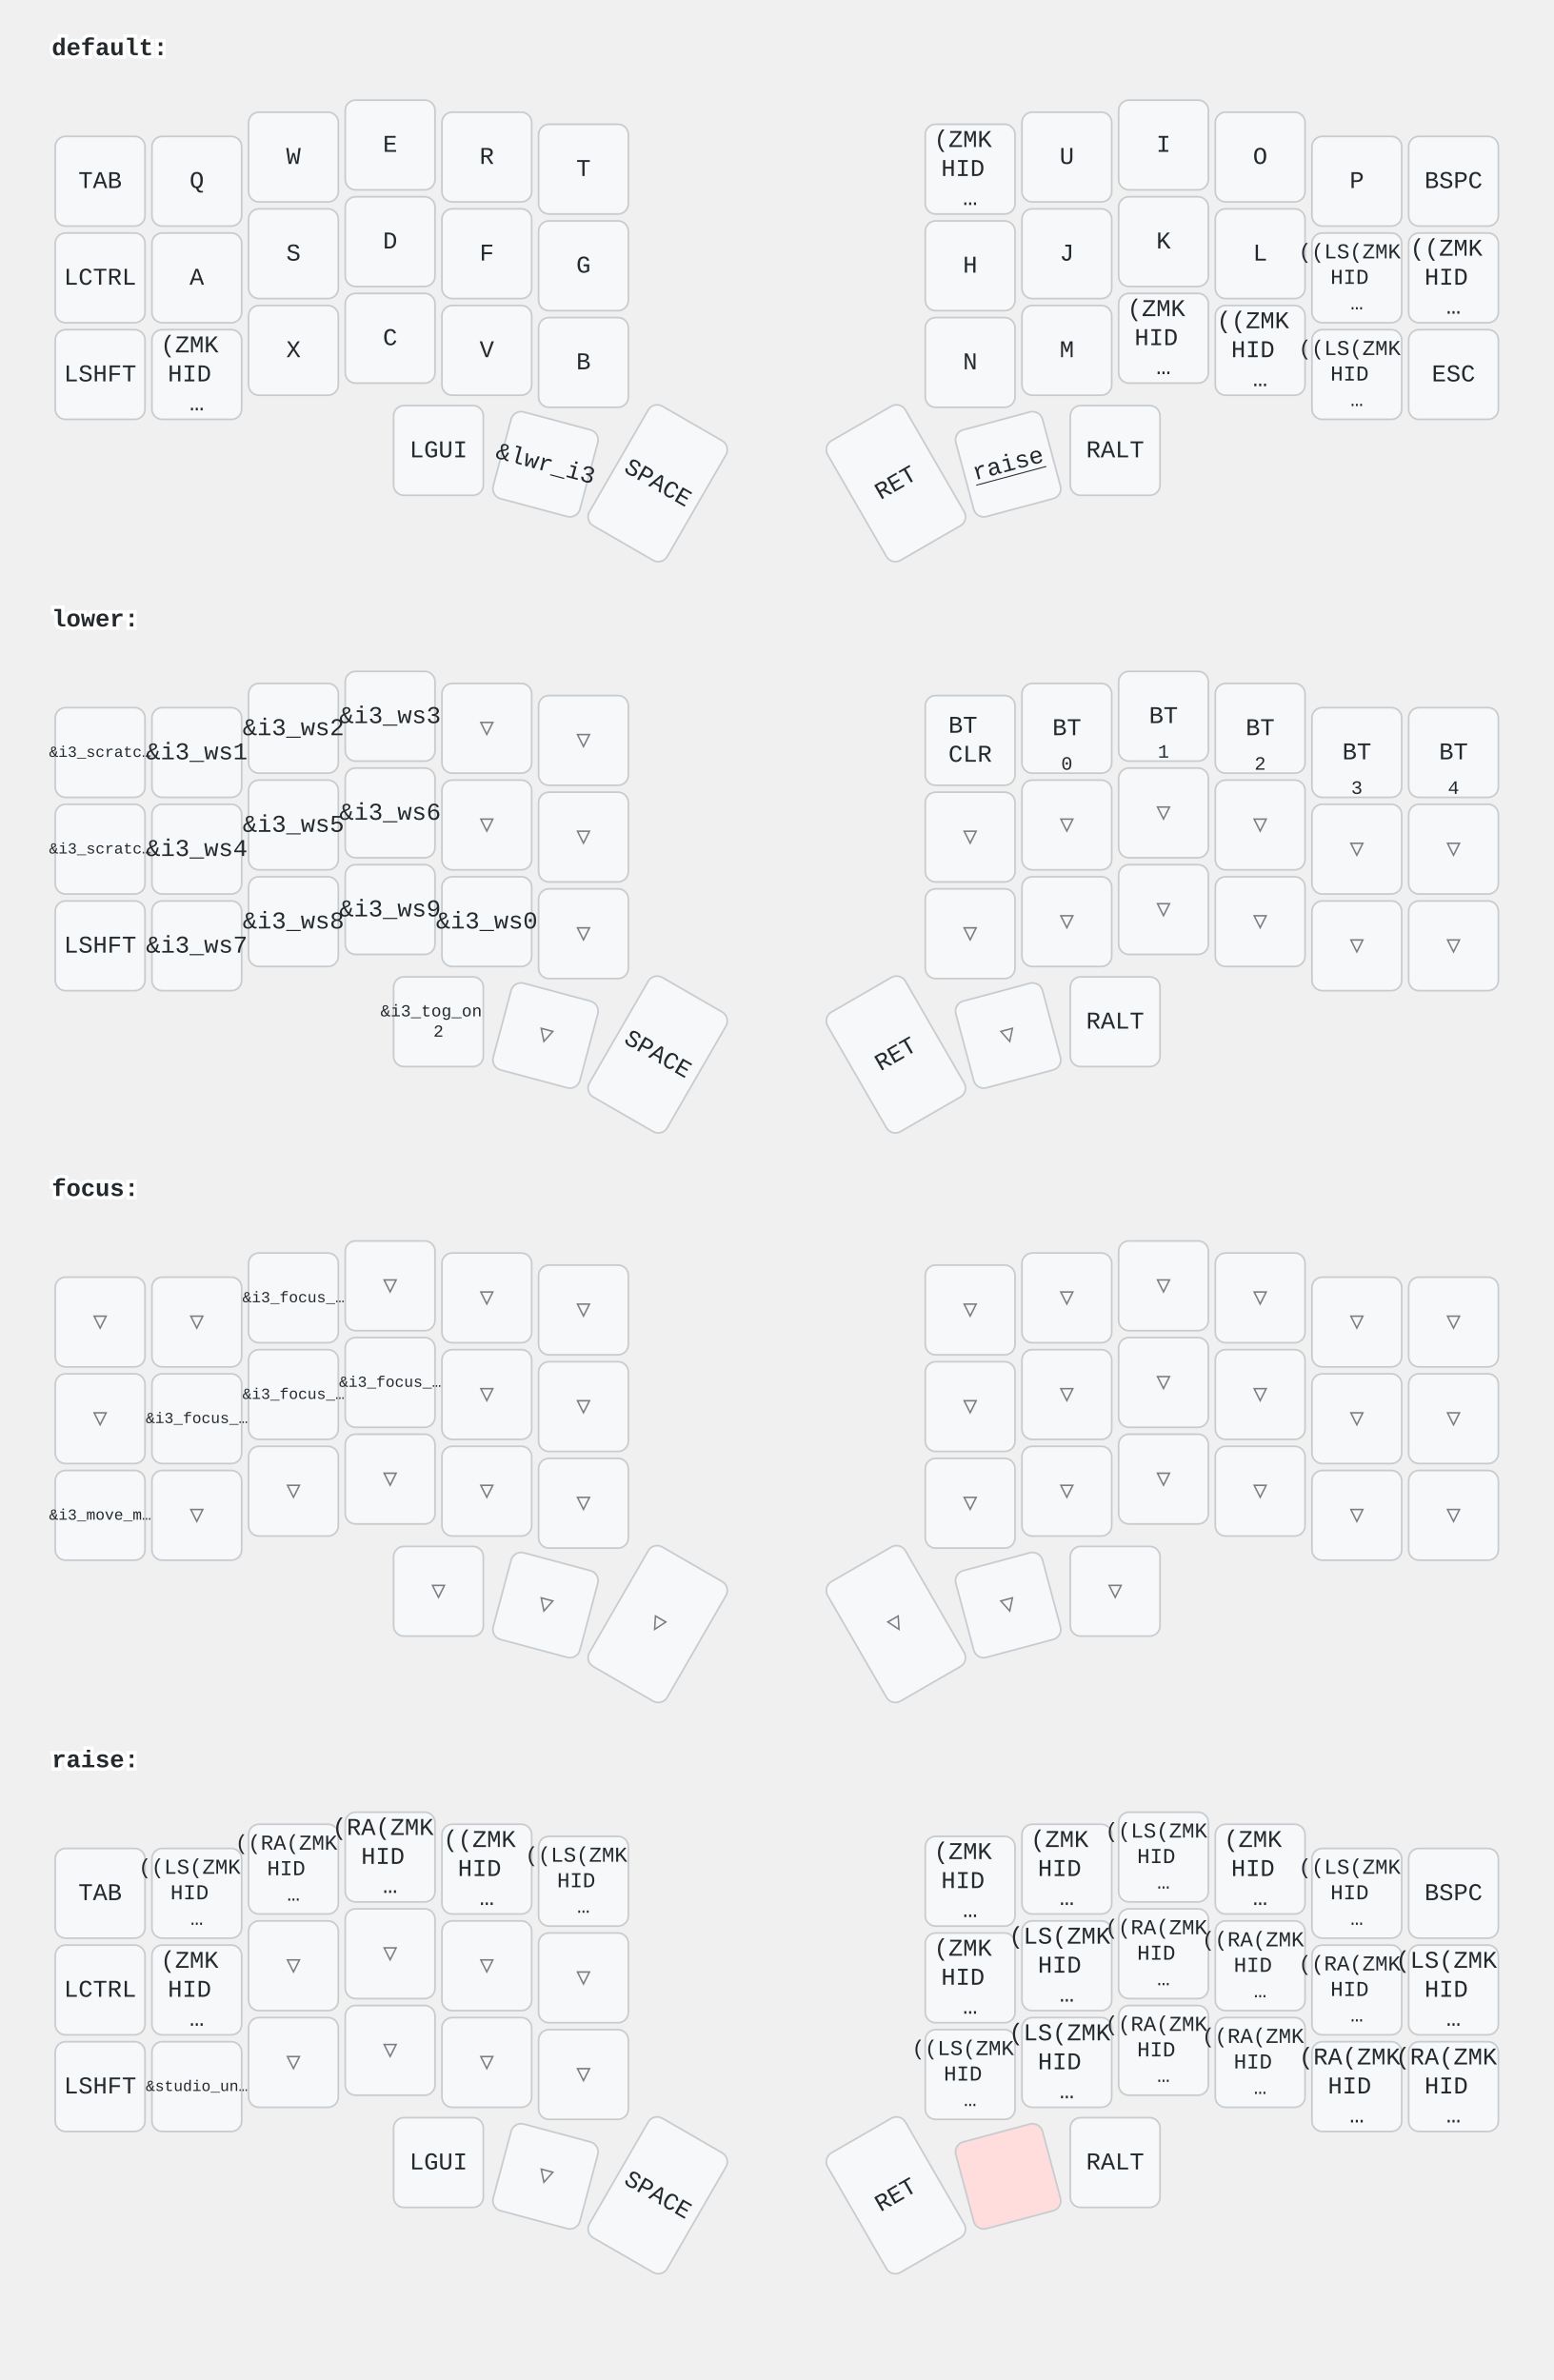
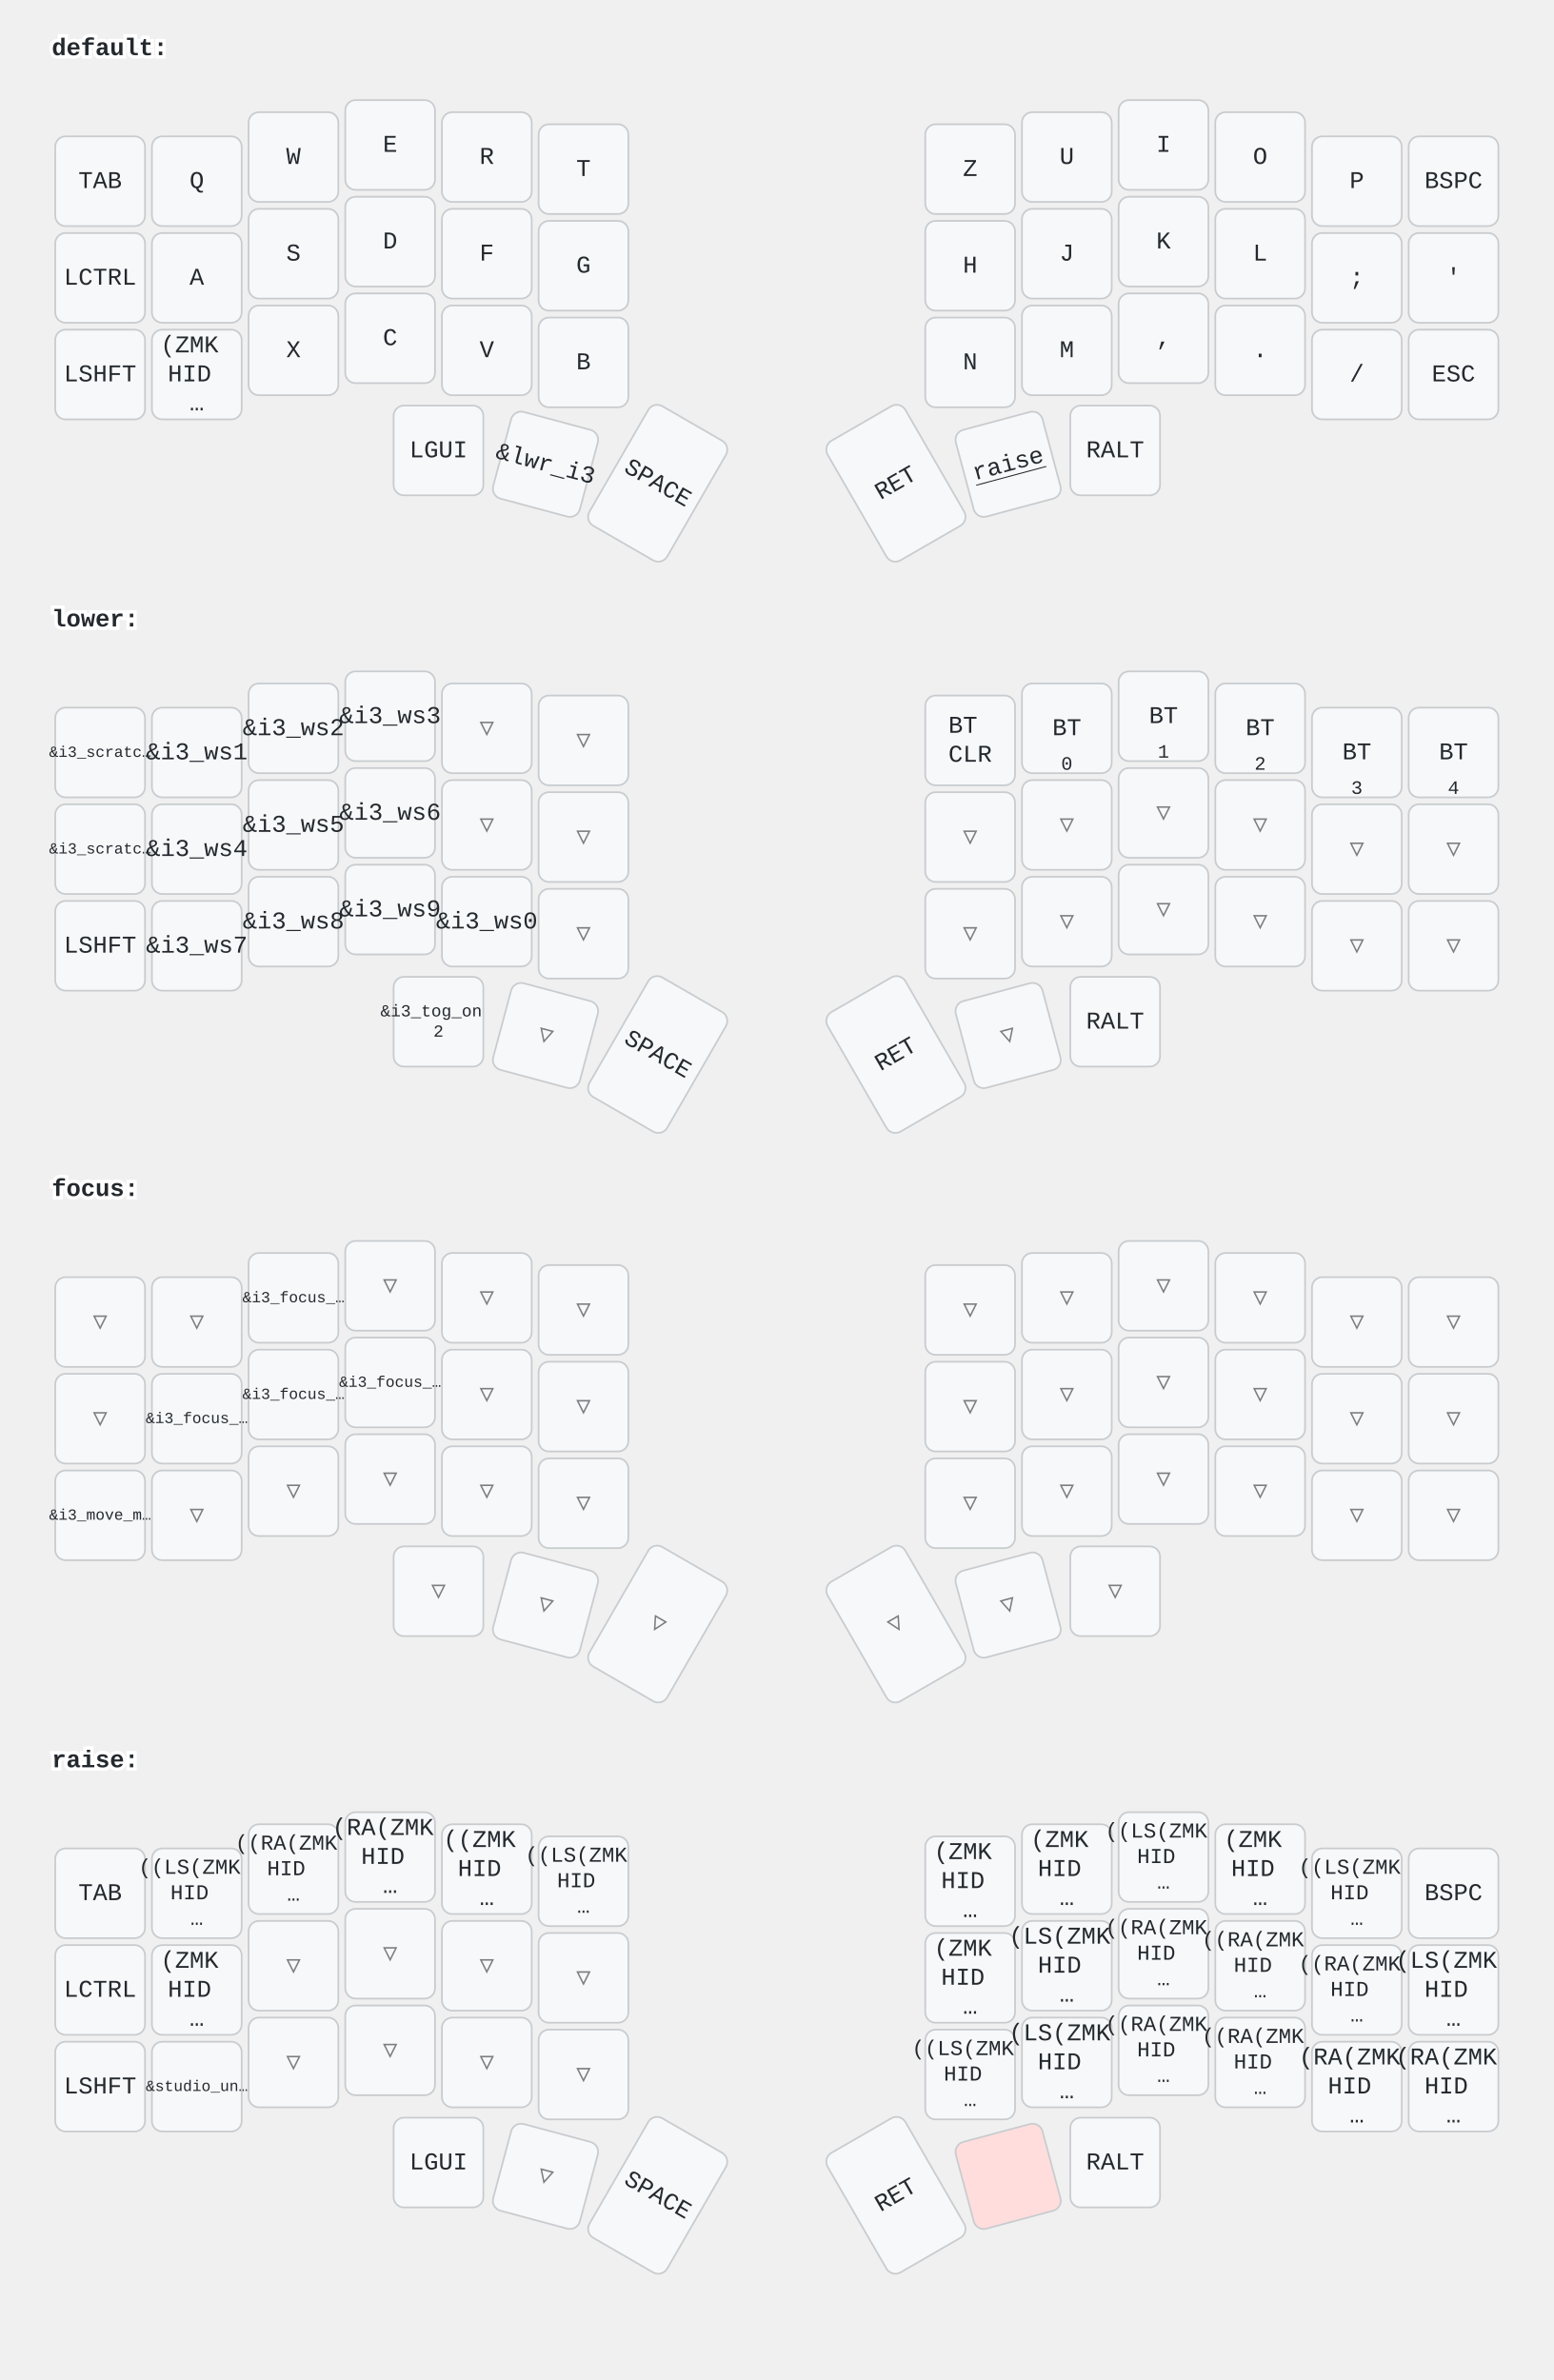
<svg xmlns="http://www.w3.org/2000/svg" width="900" height="1379" viewBox="0 0 900 1379" class="keymap">
  <style>/* inherit to force styles through use tags */
svg path {
    fill: inherit;
}

/* font and background color specifications */
svg.keymap {
    font-family: SFMono-Regular,Consolas,Liberation Mono,Menlo,monospace;
    font-size: 14px;
    font-kerning: normal;
    text-rendering: optimizeLegibility;
    fill: #24292e;
}

/* default key styling */
rect.key {
    fill: #f6f8fa;
}

rect.key, rect.combo {
    stroke: #c9cccf;
    stroke-width: 1;
}

/* default key side styling, only used is draw_key_sides is set */
rect.side {
    filter: brightness(90%);
}

/* color accent for combo boxes */
rect.combo, rect.combo-separate {
    fill: #cdf;
}

/* color accent for held keys */
rect.held, rect.combo.held {
    fill: #fdd;
}

/* color accent for ghost (optional) keys */
rect.ghost, rect.combo.ghost {
    stroke-dasharray: 4, 4;
    stroke-width: 2;
}

text {
    text-anchor: middle;
    dominant-baseline: middle;
}

/* styling for layer labels */
text.label {
    font-weight: bold;
    text-anchor: start;
    stroke: white;
    stroke-width: 4;
    paint-order: stroke;
}

/* styling for optional footer */
text.footer {
    text-anchor: end;
    dominant-baseline: auto;
    stroke: white;
    stroke-width: 4;
    paint-order: stroke;
}

/* styling for combo tap, and key non-tap label text */
text.combo, text.hold, text.shifted, text.left, text.right {
    font-size: 11px;
}

text.hold {
    text-anchor: middle;
    dominant-baseline: auto;
}

text.shifted {
    text-anchor: middle;
    dominant-baseline: hanging;
}

text.left {
    text-anchor: start;
}

text.right {
    text-anchor: end;
}

text.layer-activator {
    text-decoration: underline;
}

/* styling for hold/shifted label text in combo box */
text.combo.hold, text.combo.shifted, text.combo.left, text.combo.right {
    font-size: 8px;
}

/* lighter symbol for transparent keys */
text.trans {
    fill: #7b7e81;
}

/* styling for combo dendrons */
path.combo {
    stroke-width: 1;
    stroke: gray;
    fill: none;
}

/* Start Tabler Icons Cleanup */
/* cannot use height/width with glyphs */
.icon-tabler &gt; path {
    fill: inherit;
    stroke: inherit;
    stroke-width: 2;
}
/* hide tabler's default box */
.icon-tabler &gt; path[stroke="none"][fill="none"] {
    visibility: hidden;
}
/* End Tabler Icons Cleanup */
</style>
  <g transform="translate(30, 0)" class="layer-default">
    <text x="0" y="28" class="label" id="default">default:</text>
    <g transform="translate(0, 56)">
      <g transform="translate(28, 49)" class="key keypos-0">
        <rect rx="6" ry="6" x="-26" y="-26" width="52" height="52" class="key" />
        <text x="0" y="0" class="key tap">TAB</text>
      </g>
      <g transform="translate(84, 49)" class="key keypos-1">
        <rect rx="6" ry="6" x="-26" y="-26" width="52" height="52" class="key" />
        <text x="0" y="0" class="key tap">Q</text>
      </g>
      <g transform="translate(140, 35)" class="key keypos-2">
        <rect rx="6" ry="6" x="-26" y="-26" width="52" height="52" class="key" />
        <text x="0" y="0" class="key tap">W</text>
      </g>
      <g transform="translate(196, 28)" class="key keypos-3">
        <rect rx="6" ry="6" x="-26" y="-26" width="52" height="52" class="key" />
        <text x="0" y="0" class="key tap">E</text>
      </g>
      <g transform="translate(252, 35)" class="key keypos-4">
        <rect rx="6" ry="6" x="-26" y="-26" width="52" height="52" class="key" />
        <text x="0" y="0" class="key tap">R</text>
      </g>
      <g transform="translate(308, 42)" class="key keypos-5">
        <rect rx="6" ry="6" x="-26" y="-26" width="52" height="52" class="key" />
        <text x="0" y="0" class="key tap">T</text>
      </g>
      <g transform="translate(532, 42)" class="key keypos-6">
        <rect rx="6" ry="6" x="-26" y="-26" width="52" height="52" class="key" />
+         <text x="0" y="0" class="key tap">Z</text>
+       </g>
+       <g transform="translate(588, 35)" class="key keypos-7">
+         <rect rx="6" ry="6" x="-26" y="-26" width="52" height="52" class="key" />
+         <text x="0" y="0" class="key tap">U</text>
+       </g>
+       <g transform="translate(644, 28)" class="key keypos-8">
+         <rect rx="6" ry="6" x="-26" y="-26" width="52" height="52" class="key" />
+         <text x="0" y="0" class="key tap">I</text>
+       </g>
+       <g transform="translate(700, 35)" class="key keypos-9">
+         <rect rx="6" ry="6" x="-26" y="-26" width="52" height="52" class="key" />
+         <text x="0" y="0" class="key tap">O</text>
+       </g>
+       <g transform="translate(756, 49)" class="key keypos-10">
+         <rect rx="6" ry="6" x="-26" y="-26" width="52" height="52" class="key" />
+         <text x="0" y="0" class="key tap">P</text>
+       </g>
+       <g transform="translate(812, 49)" class="key keypos-11">
+         <rect rx="6" ry="6" x="-26" y="-26" width="52" height="52" class="key" />
+         <text x="0" y="0" class="key tap">BSPC</text>
+       </g>
+       <g transform="translate(28, 105)" class="key keypos-12">
+         <rect rx="6" ry="6" x="-26" y="-26" width="52" height="52" class="key" />
+         <text x="0" y="0" class="key tap">LCTRL</text>
+       </g>
+       <g transform="translate(84, 105)" class="key keypos-13">
+         <rect rx="6" ry="6" x="-26" y="-26" width="52" height="52" class="key" />
+         <text x="0" y="0" class="key tap">A</text>
+       </g>
+       <g transform="translate(140, 91)" class="key keypos-14">
+         <rect rx="6" ry="6" x="-26" y="-26" width="52" height="52" class="key" />
+         <text x="0" y="0" class="key tap">S</text>
+       </g>
+       <g transform="translate(196, 84)" class="key keypos-15">
+         <rect rx="6" ry="6" x="-26" y="-26" width="52" height="52" class="key" />
+         <text x="0" y="0" class="key tap">D</text>
+       </g>
+       <g transform="translate(252, 91)" class="key keypos-16">
+         <rect rx="6" ry="6" x="-26" y="-26" width="52" height="52" class="key" />
+         <text x="0" y="0" class="key tap">F</text>
+       </g>
+       <g transform="translate(308, 98)" class="key keypos-17">
+         <rect rx="6" ry="6" x="-26" y="-26" width="52" height="52" class="key" />
+         <text x="0" y="0" class="key tap">G</text>
+       </g>
+       <g transform="translate(532, 98)" class="key keypos-18">
+         <rect rx="6" ry="6" x="-26" y="-26" width="52" height="52" class="key" />
+         <text x="0" y="0" class="key tap">H</text>
+       </g>
+       <g transform="translate(588, 91)" class="key keypos-19">
+         <rect rx="6" ry="6" x="-26" y="-26" width="52" height="52" class="key" />
+         <text x="0" y="0" class="key tap">J</text>
+       </g>
+       <g transform="translate(644, 84)" class="key keypos-20">
+         <rect rx="6" ry="6" x="-26" y="-26" width="52" height="52" class="key" />
+         <text x="0" y="0" class="key tap">K</text>
+       </g>
+       <g transform="translate(700, 91)" class="key keypos-21">
+         <rect rx="6" ry="6" x="-26" y="-26" width="52" height="52" class="key" />
+         <text x="0" y="0" class="key tap">L</text>
+       </g>
+       <g transform="translate(756, 105)" class="key keypos-22">
+         <rect rx="6" ry="6" x="-26" y="-26" width="52" height="52" class="key" />
+         <text x="0" y="0" class="key tap">;</text>
+       </g>
+       <g transform="translate(812, 105)" class="key keypos-23">
+         <rect rx="6" ry="6" x="-26" y="-26" width="52" height="52" class="key" />
+         <text x="0" y="0" class="key tap">'</text>
+       </g>
+       <g transform="translate(28, 161)" class="key keypos-24">
+         <rect rx="6" ry="6" x="-26" y="-26" width="52" height="52" class="key" />
+         <text x="0" y="0" class="key tap">LSHFT</text>
+       </g>
+       <g transform="translate(84, 161)" class="key keypos-25">
+         <rect rx="6" ry="6" x="-26" y="-26" width="52" height="52" class="key" />
        <text x="0" y="0" class="key tap">
          <tspan x="0" dy="-1.2em">(ZMK</tspan>
          <tspan x="0" dy="1.2em">HID</tspan>
          <tspan x="0" dy="1.2em">…</tspan>
        </text>
      </g>
-       <g transform="translate(588, 35)" class="key keypos-7">
-         <rect rx="6" ry="6" x="-26" y="-26" width="52" height="52" class="key" />
-         <text x="0" y="0" class="key tap">U</text>
-       </g>
-       <g transform="translate(644, 28)" class="key keypos-8">
-         <rect rx="6" ry="6" x="-26" y="-26" width="52" height="52" class="key" />
-         <text x="0" y="0" class="key tap">I</text>
-       </g>
-       <g transform="translate(700, 35)" class="key keypos-9">
-         <rect rx="6" ry="6" x="-26" y="-26" width="52" height="52" class="key" />
-         <text x="0" y="0" class="key tap">O</text>
-       </g>
-       <g transform="translate(756, 49)" class="key keypos-10">
-         <rect rx="6" ry="6" x="-26" y="-26" width="52" height="52" class="key" />
-         <text x="0" y="0" class="key tap">P</text>
-       </g>
-       <g transform="translate(812, 49)" class="key keypos-11">
-         <rect rx="6" ry="6" x="-26" y="-26" width="52" height="52" class="key" />
-         <text x="0" y="0" class="key tap">BSPC</text>
-       </g>
-       <g transform="translate(28, 105)" class="key keypos-12">
-         <rect rx="6" ry="6" x="-26" y="-26" width="52" height="52" class="key" />
-         <text x="0" y="0" class="key tap">LCTRL</text>
-       </g>
-       <g transform="translate(84, 105)" class="key keypos-13">
-         <rect rx="6" ry="6" x="-26" y="-26" width="52" height="52" class="key" />
-         <text x="0" y="0" class="key tap">A</text>
-       </g>
-       <g transform="translate(140, 91)" class="key keypos-14">
-         <rect rx="6" ry="6" x="-26" y="-26" width="52" height="52" class="key" />
-         <text x="0" y="0" class="key tap">S</text>
-       </g>
-       <g transform="translate(196, 84)" class="key keypos-15">
-         <rect rx="6" ry="6" x="-26" y="-26" width="52" height="52" class="key" />
-         <text x="0" y="0" class="key tap">D</text>
-       </g>
-       <g transform="translate(252, 91)" class="key keypos-16">
-         <rect rx="6" ry="6" x="-26" y="-26" width="52" height="52" class="key" />
-         <text x="0" y="0" class="key tap">F</text>
-       </g>
-       <g transform="translate(308, 98)" class="key keypos-17">
-         <rect rx="6" ry="6" x="-26" y="-26" width="52" height="52" class="key" />
-         <text x="0" y="0" class="key tap">G</text>
-       </g>
-       <g transform="translate(532, 98)" class="key keypos-18">
-         <rect rx="6" ry="6" x="-26" y="-26" width="52" height="52" class="key" />
-         <text x="0" y="0" class="key tap">H</text>
-       </g>
-       <g transform="translate(588, 91)" class="key keypos-19">
-         <rect rx="6" ry="6" x="-26" y="-26" width="52" height="52" class="key" />
-         <text x="0" y="0" class="key tap">J</text>
-       </g>
-       <g transform="translate(644, 84)" class="key keypos-20">
-         <rect rx="6" ry="6" x="-26" y="-26" width="52" height="52" class="key" />
-         <text x="0" y="0" class="key tap">K</text>
-       </g>
-       <g transform="translate(700, 91)" class="key keypos-21">
-         <rect rx="6" ry="6" x="-26" y="-26" width="52" height="52" class="key" />
-         <text x="0" y="0" class="key tap">L</text>
-       </g>
-       <g transform="translate(756, 105)" class="key keypos-22">
-         <rect rx="6" ry="6" x="-26" y="-26" width="52" height="52" class="key" />
-         <text x="0" y="0" class="key tap">
-           <tspan x="0" dy="-1.2em" style="font-size: 88%">((LS(ZMK</tspan>
-           <tspan x="0" dy="1.2em" style="font-size: 88%">HID</tspan>
-           <tspan x="0" dy="1.2em" style="font-size: 88%">…</tspan>
-         </text>
-       </g>
-       <g transform="translate(812, 105)" class="key keypos-23">
-         <rect rx="6" ry="6" x="-26" y="-26" width="52" height="52" class="key" />
-         <text x="0" y="0" class="key tap">
-           <tspan x="0" dy="-1.2em">((ZMK</tspan>
-           <tspan x="0" dy="1.2em">HID</tspan>
-           <tspan x="0" dy="1.2em">…</tspan>
-         </text>
-       </g>
-       <g transform="translate(28, 161)" class="key keypos-24">
-         <rect rx="6" ry="6" x="-26" y="-26" width="52" height="52" class="key" />
-         <text x="0" y="0" class="key tap">LSHFT</text>
-       </g>
-       <g transform="translate(84, 161)" class="key keypos-25">
-         <rect rx="6" ry="6" x="-26" y="-26" width="52" height="52" class="key" />
-         <text x="0" y="0" class="key tap">
-           <tspan x="0" dy="-1.2em">(ZMK</tspan>
-           <tspan x="0" dy="1.2em">HID</tspan>
-           <tspan x="0" dy="1.2em">…</tspan>
-         </text>
-       </g>
      <g transform="translate(140, 147)" class="key keypos-26">
        <rect rx="6" ry="6" x="-26" y="-26" width="52" height="52" class="key" />
        <text x="0" y="0" class="key tap">X</text>
      </g>
      <g transform="translate(196, 140)" class="key keypos-27">
        <rect rx="6" ry="6" x="-26" y="-26" width="52" height="52" class="key" />
        <text x="0" y="0" class="key tap">C</text>
      </g>
      <g transform="translate(252, 147)" class="key keypos-28">
        <rect rx="6" ry="6" x="-26" y="-26" width="52" height="52" class="key" />
        <text x="0" y="0" class="key tap">V</text>
      </g>
      <g transform="translate(308, 154)" class="key keypos-29">
        <rect rx="6" ry="6" x="-26" y="-26" width="52" height="52" class="key" />
        <text x="0" y="0" class="key tap">B</text>
      </g>
      <g transform="translate(532, 154)" class="key keypos-30">
        <rect rx="6" ry="6" x="-26" y="-26" width="52" height="52" class="key" />
        <text x="0" y="0" class="key tap">N</text>
      </g>
      <g transform="translate(588, 147)" class="key keypos-31">
        <rect rx="6" ry="6" x="-26" y="-26" width="52" height="52" class="key" />
        <text x="0" y="0" class="key tap">M</text>
      </g>
      <g transform="translate(644, 140)" class="key keypos-32">
        <rect rx="6" ry="6" x="-26" y="-26" width="52" height="52" class="key" />
-         <text x="0" y="0" class="key tap">
-           <tspan x="0" dy="-1.2em">(ZMK</tspan>
-           <tspan x="0" dy="1.2em">HID</tspan>
-           <tspan x="0" dy="1.2em">…</tspan>
-         </text>
+         <text x="0" y="0" class="key tap">,</text>
      </g>
      <g transform="translate(700, 147)" class="key keypos-33">
        <rect rx="6" ry="6" x="-26" y="-26" width="52" height="52" class="key" />
-         <text x="0" y="0" class="key tap">
-           <tspan x="0" dy="-1.2em">((ZMK</tspan>
-           <tspan x="0" dy="1.2em">HID</tspan>
-           <tspan x="0" dy="1.2em">…</tspan>
-         </text>
+         <text x="0" y="0" class="key tap">.</text>
      </g>
      <g transform="translate(756, 161)" class="key keypos-34">
        <rect rx="6" ry="6" x="-26" y="-26" width="52" height="52" class="key" />
-         <text x="0" y="0" class="key tap">
-           <tspan x="0" dy="-1.2em" style="font-size: 88%">((LS(ZMK</tspan>
-           <tspan x="0" dy="1.2em" style="font-size: 88%">HID</tspan>
-           <tspan x="0" dy="1.2em" style="font-size: 88%">…</tspan>
-         </text>
+         <text x="0" y="0" class="key tap">/</text>
      </g>
      <g transform="translate(812, 161)" class="key keypos-35">
        <rect rx="6" ry="6" x="-26" y="-26" width="52" height="52" class="key" />
        <text x="0" y="0" class="key tap">ESC</text>
      </g>
      <g transform="translate(224, 205)" class="key keypos-36">
        <rect rx="6" ry="6" x="-26" y="-26" width="52" height="52" class="key" />
        <text x="0" y="0" class="key tap">LGUI</text>
      </g>
      <g transform="translate(286, 213) rotate(15.0)" class="key keypos-37">
        <rect rx="6" ry="6" x="-26" y="-26" width="52" height="52" class="key" />
        <text x="0" y="0" class="key tap">&amp;lwr_i3</text>
      </g>
      <g transform="translate(351, 224) rotate(30.0)" class="key keypos-38">
        <rect rx="6" ry="6" x="-26" y="-40" width="52" height="80" class="key" />
        <text x="0" y="0" class="key tap">SPACE</text>
      </g>
      <g transform="translate(489, 224) rotate(-30.0)" class="key keypos-39">
        <rect rx="6" ry="6" x="-26" y="-40" width="52" height="80" class="key" />
        <text x="0" y="0" class="key tap">RET</text>
      </g>
      <g transform="translate(554, 213) rotate(-15.0)" class="key keypos-40">
        <rect rx="6" ry="6" x="-26" y="-26" width="52" height="52" class="key" />
        <a href="#raise">
          <text x="0" y="0" class="key tap layer-activator">raise</text>
        </a>
      </g>
      <g transform="translate(616, 205)" class="key keypos-41">
        <rect rx="6" ry="6" x="-26" y="-26" width="52" height="52" class="key" />
        <text x="0" y="0" class="key tap">RALT</text>
      </g>
    </g>
  </g>
  <g transform="translate(30, 331)" class="layer-lower">
    <text x="0" y="28" class="label" id="lower">lower:</text>
    <g transform="translate(0, 56)">
      <g transform="translate(28, 49)" class="key keypos-0">
        <rect rx="6" ry="6" x="-26" y="-26" width="52" height="52" class="key" />
        <text x="0" y="0" class="key tap">
          <tspan style="font-size: 64%">&amp;i3_scratc…</tspan>
        </text>
      </g>
      <g transform="translate(84, 49)" class="key keypos-1">
        <rect rx="6" ry="6" x="-26" y="-26" width="52" height="52" class="key" />
        <text x="0" y="0" class="key tap">&amp;i3_ws1</text>
      </g>
      <g transform="translate(140, 35)" class="key keypos-2">
        <rect rx="6" ry="6" x="-26" y="-26" width="52" height="52" class="key" />
        <text x="0" y="0" class="key tap">&amp;i3_ws2</text>
      </g>
      <g transform="translate(196, 28)" class="key keypos-3">
        <rect rx="6" ry="6" x="-26" y="-26" width="52" height="52" class="key" />
        <text x="0" y="0" class="key tap">&amp;i3_ws3</text>
      </g>
      <g transform="translate(252, 35)" class="key trans keypos-4">
        <rect rx="6" ry="6" x="-26" y="-26" width="52" height="52" class="key trans" />
        <text x="0" y="0" class="key trans tap">▽</text>
      </g>
      <g transform="translate(308, 42)" class="key trans keypos-5">
        <rect rx="6" ry="6" x="-26" y="-26" width="52" height="52" class="key trans" />
        <text x="0" y="0" class="key trans tap">▽</text>
      </g>
      <g transform="translate(532, 42)" class="key keypos-6">
        <rect rx="6" ry="6" x="-26" y="-26" width="52" height="52" class="key" />
        <text x="0" y="0" class="key tap">
          <tspan x="0" dy="-0.6em">BT</tspan>
          <tspan x="0" dy="1.2em">CLR</tspan>
        </text>
      </g>
      <g transform="translate(588, 35)" class="key keypos-7">
        <rect rx="6" ry="6" x="-26" y="-26" width="52" height="52" class="key" />
        <text x="0" y="0" class="key tap">BT</text>
        <text x="0" y="24" class="key hold">0</text>
      </g>
      <g transform="translate(644, 28)" class="key keypos-8">
        <rect rx="6" ry="6" x="-26" y="-26" width="52" height="52" class="key" />
        <text x="0" y="0" class="key tap">BT</text>
        <text x="0" y="24" class="key hold">1</text>
      </g>
      <g transform="translate(700, 35)" class="key keypos-9">
        <rect rx="6" ry="6" x="-26" y="-26" width="52" height="52" class="key" />
        <text x="0" y="0" class="key tap">BT</text>
        <text x="0" y="24" class="key hold">2</text>
      </g>
      <g transform="translate(756, 49)" class="key keypos-10">
        <rect rx="6" ry="6" x="-26" y="-26" width="52" height="52" class="key" />
        <text x="0" y="0" class="key tap">BT</text>
        <text x="0" y="24" class="key hold">3</text>
      </g>
      <g transform="translate(812, 49)" class="key keypos-11">
        <rect rx="6" ry="6" x="-26" y="-26" width="52" height="52" class="key" />
        <text x="0" y="0" class="key tap">BT</text>
        <text x="0" y="24" class="key hold">4</text>
      </g>
      <g transform="translate(28, 105)" class="key keypos-12">
        <rect rx="6" ry="6" x="-26" y="-26" width="52" height="52" class="key" />
        <text x="0" y="0" class="key tap">
          <tspan style="font-size: 64%">&amp;i3_scratc…</tspan>
        </text>
      </g>
      <g transform="translate(84, 105)" class="key keypos-13">
        <rect rx="6" ry="6" x="-26" y="-26" width="52" height="52" class="key" />
        <text x="0" y="0" class="key tap">&amp;i3_ws4</text>
      </g>
      <g transform="translate(140, 91)" class="key keypos-14">
        <rect rx="6" ry="6" x="-26" y="-26" width="52" height="52" class="key" />
        <text x="0" y="0" class="key tap">&amp;i3_ws5</text>
      </g>
      <g transform="translate(196, 84)" class="key keypos-15">
        <rect rx="6" ry="6" x="-26" y="-26" width="52" height="52" class="key" />
        <text x="0" y="0" class="key tap">&amp;i3_ws6</text>
      </g>
      <g transform="translate(252, 91)" class="key trans keypos-16">
        <rect rx="6" ry="6" x="-26" y="-26" width="52" height="52" class="key trans" />
        <text x="0" y="0" class="key trans tap">▽</text>
      </g>
      <g transform="translate(308, 98)" class="key trans keypos-17">
        <rect rx="6" ry="6" x="-26" y="-26" width="52" height="52" class="key trans" />
        <text x="0" y="0" class="key trans tap">▽</text>
      </g>
      <g transform="translate(532, 98)" class="key trans keypos-18">
        <rect rx="6" ry="6" x="-26" y="-26" width="52" height="52" class="key trans" />
        <text x="0" y="0" class="key trans tap">▽</text>
      </g>
      <g transform="translate(588, 91)" class="key trans keypos-19">
        <rect rx="6" ry="6" x="-26" y="-26" width="52" height="52" class="key trans" />
        <text x="0" y="0" class="key trans tap">▽</text>
      </g>
      <g transform="translate(644, 84)" class="key trans keypos-20">
        <rect rx="6" ry="6" x="-26" y="-26" width="52" height="52" class="key trans" />
        <text x="0" y="0" class="key trans tap">▽</text>
      </g>
      <g transform="translate(700, 91)" class="key trans keypos-21">
        <rect rx="6" ry="6" x="-26" y="-26" width="52" height="52" class="key trans" />
        <text x="0" y="0" class="key trans tap">▽</text>
      </g>
      <g transform="translate(756, 105)" class="key trans keypos-22">
        <rect rx="6" ry="6" x="-26" y="-26" width="52" height="52" class="key trans" />
        <text x="0" y="0" class="key trans tap">▽</text>
      </g>
      <g transform="translate(812, 105)" class="key trans keypos-23">
        <rect rx="6" ry="6" x="-26" y="-26" width="52" height="52" class="key trans" />
        <text x="0" y="0" class="key trans tap">▽</text>
      </g>
      <g transform="translate(28, 161)" class="key keypos-24">
        <rect rx="6" ry="6" x="-26" y="-26" width="52" height="52" class="key" />
        <text x="0" y="0" class="key tap">LSHFT</text>
      </g>
      <g transform="translate(84, 161)" class="key keypos-25">
        <rect rx="6" ry="6" x="-26" y="-26" width="52" height="52" class="key" />
        <text x="0" y="0" class="key tap">&amp;i3_ws7</text>
      </g>
      <g transform="translate(140, 147)" class="key keypos-26">
        <rect rx="6" ry="6" x="-26" y="-26" width="52" height="52" class="key" />
        <text x="0" y="0" class="key tap">&amp;i3_ws8</text>
      </g>
      <g transform="translate(196, 140)" class="key keypos-27">
        <rect rx="6" ry="6" x="-26" y="-26" width="52" height="52" class="key" />
        <text x="0" y="0" class="key tap">&amp;i3_ws9</text>
      </g>
      <g transform="translate(252, 147)" class="key keypos-28">
        <rect rx="6" ry="6" x="-26" y="-26" width="52" height="52" class="key" />
        <text x="0" y="0" class="key tap">&amp;i3_ws0</text>
      </g>
      <g transform="translate(308, 154)" class="key trans keypos-29">
        <rect rx="6" ry="6" x="-26" y="-26" width="52" height="52" class="key trans" />
        <text x="0" y="0" class="key trans tap">▽</text>
      </g>
      <g transform="translate(532, 154)" class="key trans keypos-30">
        <rect rx="6" ry="6" x="-26" y="-26" width="52" height="52" class="key trans" />
        <text x="0" y="0" class="key trans tap">▽</text>
      </g>
      <g transform="translate(588, 147)" class="key trans keypos-31">
        <rect rx="6" ry="6" x="-26" y="-26" width="52" height="52" class="key trans" />
        <text x="0" y="0" class="key trans tap">▽</text>
      </g>
      <g transform="translate(644, 140)" class="key trans keypos-32">
        <rect rx="6" ry="6" x="-26" y="-26" width="52" height="52" class="key trans" />
        <text x="0" y="0" class="key trans tap">▽</text>
      </g>
      <g transform="translate(700, 147)" class="key trans keypos-33">
        <rect rx="6" ry="6" x="-26" y="-26" width="52" height="52" class="key trans" />
        <text x="0" y="0" class="key trans tap">▽</text>
      </g>
      <g transform="translate(756, 161)" class="key trans keypos-34">
        <rect rx="6" ry="6" x="-26" y="-26" width="52" height="52" class="key trans" />
        <text x="0" y="0" class="key trans tap">▽</text>
      </g>
      <g transform="translate(812, 161)" class="key trans keypos-35">
        <rect rx="6" ry="6" x="-26" y="-26" width="52" height="52" class="key trans" />
        <text x="0" y="0" class="key trans tap">▽</text>
      </g>
      <g transform="translate(224, 205)" class="key keypos-36">
        <rect rx="6" ry="6" x="-26" y="-26" width="52" height="52" class="key" />
        <text x="0" y="0" class="key tap">
          <tspan x="0" dy="-0.6em" style="font-size: 70%">&amp;i3_tog_on</tspan>
          <tspan x="0" dy="1.2em" style="font-size: 70%">2</tspan>
        </text>
      </g>
      <g transform="translate(286, 213) rotate(15.0)" class="key trans keypos-37">
        <rect rx="6" ry="6" x="-26" y="-26" width="52" height="52" class="key trans" />
        <text x="0" y="0" class="key trans tap">▽</text>
      </g>
      <g transform="translate(351, 224) rotate(30.0)" class="key keypos-38">
        <rect rx="6" ry="6" x="-26" y="-40" width="52" height="80" class="key" />
        <text x="0" y="0" class="key tap">SPACE</text>
      </g>
      <g transform="translate(489, 224) rotate(-30.0)" class="key keypos-39">
        <rect rx="6" ry="6" x="-26" y="-40" width="52" height="80" class="key" />
        <text x="0" y="0" class="key tap">RET</text>
      </g>
      <g transform="translate(554, 213) rotate(-15.0)" class="key trans keypos-40">
        <rect rx="6" ry="6" x="-26" y="-26" width="52" height="52" class="key trans" />
        <text x="0" y="0" class="key trans tap">▽</text>
      </g>
      <g transform="translate(616, 205)" class="key keypos-41">
        <rect rx="6" ry="6" x="-26" y="-26" width="52" height="52" class="key" />
        <text x="0" y="0" class="key tap">RALT</text>
      </g>
    </g>
  </g>
  <g transform="translate(30, 661)" class="layer-focus">
    <text x="0" y="28" class="label" id="focus">focus:</text>
    <g transform="translate(0, 56)">
      <g transform="translate(28, 49)" class="key trans keypos-0">
        <rect rx="6" ry="6" x="-26" y="-26" width="52" height="52" class="key trans" />
        <text x="0" y="0" class="key trans tap">▽</text>
      </g>
      <g transform="translate(84, 49)" class="key trans keypos-1">
        <rect rx="6" ry="6" x="-26" y="-26" width="52" height="52" class="key trans" />
        <text x="0" y="0" class="key trans tap">▽</text>
      </g>
      <g transform="translate(140, 35)" class="key keypos-2">
        <rect rx="6" ry="6" x="-26" y="-26" width="52" height="52" class="key" />
        <text x="0" y="0" class="key tap">
          <tspan style="font-size: 64%">&amp;i3_focus_…</tspan>
        </text>
      </g>
      <g transform="translate(196, 28)" class="key trans keypos-3">
        <rect rx="6" ry="6" x="-26" y="-26" width="52" height="52" class="key trans" />
        <text x="0" y="0" class="key trans tap">▽</text>
      </g>
      <g transform="translate(252, 35)" class="key trans keypos-4">
        <rect rx="6" ry="6" x="-26" y="-26" width="52" height="52" class="key trans" />
        <text x="0" y="0" class="key trans tap">▽</text>
      </g>
      <g transform="translate(308, 42)" class="key trans keypos-5">
        <rect rx="6" ry="6" x="-26" y="-26" width="52" height="52" class="key trans" />
        <text x="0" y="0" class="key trans tap">▽</text>
      </g>
      <g transform="translate(532, 42)" class="key trans keypos-6">
        <rect rx="6" ry="6" x="-26" y="-26" width="52" height="52" class="key trans" />
        <text x="0" y="0" class="key trans tap">▽</text>
      </g>
      <g transform="translate(588, 35)" class="key trans keypos-7">
        <rect rx="6" ry="6" x="-26" y="-26" width="52" height="52" class="key trans" />
        <text x="0" y="0" class="key trans tap">▽</text>
      </g>
      <g transform="translate(644, 28)" class="key trans keypos-8">
        <rect rx="6" ry="6" x="-26" y="-26" width="52" height="52" class="key trans" />
        <text x="0" y="0" class="key trans tap">▽</text>
      </g>
      <g transform="translate(700, 35)" class="key trans keypos-9">
        <rect rx="6" ry="6" x="-26" y="-26" width="52" height="52" class="key trans" />
        <text x="0" y="0" class="key trans tap">▽</text>
      </g>
      <g transform="translate(756, 49)" class="key trans keypos-10">
        <rect rx="6" ry="6" x="-26" y="-26" width="52" height="52" class="key trans" />
        <text x="0" y="0" class="key trans tap">▽</text>
      </g>
      <g transform="translate(812, 49)" class="key trans keypos-11">
        <rect rx="6" ry="6" x="-26" y="-26" width="52" height="52" class="key trans" />
        <text x="0" y="0" class="key trans tap">▽</text>
      </g>
      <g transform="translate(28, 105)" class="key trans keypos-12">
        <rect rx="6" ry="6" x="-26" y="-26" width="52" height="52" class="key trans" />
        <text x="0" y="0" class="key trans tap">▽</text>
      </g>
      <g transform="translate(84, 105)" class="key keypos-13">
        <rect rx="6" ry="6" x="-26" y="-26" width="52" height="52" class="key" />
        <text x="0" y="0" class="key tap">
          <tspan style="font-size: 64%">&amp;i3_focus_…</tspan>
        </text>
      </g>
      <g transform="translate(140, 91)" class="key keypos-14">
        <rect rx="6" ry="6" x="-26" y="-26" width="52" height="52" class="key" />
        <text x="0" y="0" class="key tap">
          <tspan style="font-size: 64%">&amp;i3_focus_…</tspan>
        </text>
      </g>
      <g transform="translate(196, 84)" class="key keypos-15">
        <rect rx="6" ry="6" x="-26" y="-26" width="52" height="52" class="key" />
        <text x="0" y="0" class="key tap">
          <tspan style="font-size: 64%">&amp;i3_focus_…</tspan>
        </text>
      </g>
      <g transform="translate(252, 91)" class="key trans keypos-16">
        <rect rx="6" ry="6" x="-26" y="-26" width="52" height="52" class="key trans" />
        <text x="0" y="0" class="key trans tap">▽</text>
      </g>
      <g transform="translate(308, 98)" class="key trans keypos-17">
        <rect rx="6" ry="6" x="-26" y="-26" width="52" height="52" class="key trans" />
        <text x="0" y="0" class="key trans tap">▽</text>
      </g>
      <g transform="translate(532, 98)" class="key trans keypos-18">
        <rect rx="6" ry="6" x="-26" y="-26" width="52" height="52" class="key trans" />
        <text x="0" y="0" class="key trans tap">▽</text>
      </g>
      <g transform="translate(588, 91)" class="key trans keypos-19">
        <rect rx="6" ry="6" x="-26" y="-26" width="52" height="52" class="key trans" />
        <text x="0" y="0" class="key trans tap">▽</text>
      </g>
      <g transform="translate(644, 84)" class="key trans keypos-20">
        <rect rx="6" ry="6" x="-26" y="-26" width="52" height="52" class="key trans" />
        <text x="0" y="0" class="key trans tap">▽</text>
      </g>
      <g transform="translate(700, 91)" class="key trans keypos-21">
        <rect rx="6" ry="6" x="-26" y="-26" width="52" height="52" class="key trans" />
        <text x="0" y="0" class="key trans tap">▽</text>
      </g>
      <g transform="translate(756, 105)" class="key trans keypos-22">
        <rect rx="6" ry="6" x="-26" y="-26" width="52" height="52" class="key trans" />
        <text x="0" y="0" class="key trans tap">▽</text>
      </g>
      <g transform="translate(812, 105)" class="key trans keypos-23">
        <rect rx="6" ry="6" x="-26" y="-26" width="52" height="52" class="key trans" />
        <text x="0" y="0" class="key trans tap">▽</text>
      </g>
      <g transform="translate(28, 161)" class="key keypos-24">
        <rect rx="6" ry="6" x="-26" y="-26" width="52" height="52" class="key" />
        <text x="0" y="0" class="key tap">
          <tspan style="font-size: 64%">&amp;i3_move_m…</tspan>
        </text>
      </g>
      <g transform="translate(84, 161)" class="key trans keypos-25">
        <rect rx="6" ry="6" x="-26" y="-26" width="52" height="52" class="key trans" />
        <text x="0" y="0" class="key trans tap">▽</text>
      </g>
      <g transform="translate(140, 147)" class="key trans keypos-26">
        <rect rx="6" ry="6" x="-26" y="-26" width="52" height="52" class="key trans" />
        <text x="0" y="0" class="key trans tap">▽</text>
      </g>
      <g transform="translate(196, 140)" class="key trans keypos-27">
        <rect rx="6" ry="6" x="-26" y="-26" width="52" height="52" class="key trans" />
        <text x="0" y="0" class="key trans tap">▽</text>
      </g>
      <g transform="translate(252, 147)" class="key trans keypos-28">
        <rect rx="6" ry="6" x="-26" y="-26" width="52" height="52" class="key trans" />
        <text x="0" y="0" class="key trans tap">▽</text>
      </g>
      <g transform="translate(308, 154)" class="key trans keypos-29">
        <rect rx="6" ry="6" x="-26" y="-26" width="52" height="52" class="key trans" />
        <text x="0" y="0" class="key trans tap">▽</text>
      </g>
      <g transform="translate(532, 154)" class="key trans keypos-30">
        <rect rx="6" ry="6" x="-26" y="-26" width="52" height="52" class="key trans" />
        <text x="0" y="0" class="key trans tap">▽</text>
      </g>
      <g transform="translate(588, 147)" class="key trans keypos-31">
        <rect rx="6" ry="6" x="-26" y="-26" width="52" height="52" class="key trans" />
        <text x="0" y="0" class="key trans tap">▽</text>
      </g>
      <g transform="translate(644, 140)" class="key trans keypos-32">
        <rect rx="6" ry="6" x="-26" y="-26" width="52" height="52" class="key trans" />
        <text x="0" y="0" class="key trans tap">▽</text>
      </g>
      <g transform="translate(700, 147)" class="key trans keypos-33">
        <rect rx="6" ry="6" x="-26" y="-26" width="52" height="52" class="key trans" />
        <text x="0" y="0" class="key trans tap">▽</text>
      </g>
      <g transform="translate(756, 161)" class="key trans keypos-34">
        <rect rx="6" ry="6" x="-26" y="-26" width="52" height="52" class="key trans" />
        <text x="0" y="0" class="key trans tap">▽</text>
      </g>
      <g transform="translate(812, 161)" class="key trans keypos-35">
        <rect rx="6" ry="6" x="-26" y="-26" width="52" height="52" class="key trans" />
        <text x="0" y="0" class="key trans tap">▽</text>
      </g>
      <g transform="translate(224, 205)" class="key trans keypos-36">
        <rect rx="6" ry="6" x="-26" y="-26" width="52" height="52" class="key trans" />
        <text x="0" y="0" class="key trans tap">▽</text>
      </g>
      <g transform="translate(286, 213) rotate(15.0)" class="key trans keypos-37">
        <rect rx="6" ry="6" x="-26" y="-26" width="52" height="52" class="key trans" />
        <text x="0" y="0" class="key trans tap">▽</text>
      </g>
      <g transform="translate(351, 224) rotate(30.0)" class="key trans keypos-38">
        <rect rx="6" ry="6" x="-26" y="-40" width="52" height="80" class="key trans" />
        <text x="0" y="0" class="key trans tap">▽</text>
      </g>
      <g transform="translate(489, 224) rotate(-30.0)" class="key trans keypos-39">
        <rect rx="6" ry="6" x="-26" y="-40" width="52" height="80" class="key trans" />
        <text x="0" y="0" class="key trans tap">▽</text>
      </g>
      <g transform="translate(554, 213) rotate(-15.0)" class="key trans keypos-40">
        <rect rx="6" ry="6" x="-26" y="-26" width="52" height="52" class="key trans" />
        <text x="0" y="0" class="key trans tap">▽</text>
      </g>
      <g transform="translate(616, 205)" class="key trans keypos-41">
        <rect rx="6" ry="6" x="-26" y="-26" width="52" height="52" class="key trans" />
        <text x="0" y="0" class="key trans tap">▽</text>
      </g>
    </g>
  </g>
  <g transform="translate(30, 992)" class="layer-raise">
    <text x="0" y="28" class="label" id="raise">raise:</text>
    <g transform="translate(0, 56)">
      <g transform="translate(28, 49)" class="key keypos-0">
        <rect rx="6" ry="6" x="-26" y="-26" width="52" height="52" class="key" />
        <text x="0" y="0" class="key tap">TAB</text>
      </g>
      <g transform="translate(84, 49)" class="key keypos-1">
        <rect rx="6" ry="6" x="-26" y="-26" width="52" height="52" class="key" />
        <text x="0" y="0" class="key tap">
          <tspan x="0" dy="-1.2em" style="font-size: 88%">((LS(ZMK</tspan>
          <tspan x="0" dy="1.2em" style="font-size: 88%">HID</tspan>
          <tspan x="0" dy="1.2em" style="font-size: 88%">…</tspan>
        </text>
      </g>
      <g transform="translate(140, 35)" class="key keypos-2">
        <rect rx="6" ry="6" x="-26" y="-26" width="52" height="52" class="key" />
        <text x="0" y="0" class="key tap">
          <tspan x="0" dy="-1.2em" style="font-size: 88%">((RA(ZMK</tspan>
          <tspan x="0" dy="1.2em" style="font-size: 88%">HID</tspan>
          <tspan x="0" dy="1.2em" style="font-size: 88%">…</tspan>
        </text>
      </g>
      <g transform="translate(196, 28)" class="key keypos-3">
        <rect rx="6" ry="6" x="-26" y="-26" width="52" height="52" class="key" />
        <text x="0" y="0" class="key tap">
          <tspan x="0" dy="-1.2em">(RA(ZMK</tspan>
          <tspan x="0" dy="1.2em">HID</tspan>
          <tspan x="0" dy="1.2em">…</tspan>
        </text>
      </g>
      <g transform="translate(252, 35)" class="key keypos-4">
        <rect rx="6" ry="6" x="-26" y="-26" width="52" height="52" class="key" />
        <text x="0" y="0" class="key tap">
          <tspan x="0" dy="-1.2em">((ZMK</tspan>
          <tspan x="0" dy="1.2em">HID</tspan>
          <tspan x="0" dy="1.2em">…</tspan>
        </text>
      </g>
      <g transform="translate(308, 42)" class="key keypos-5">
        <rect rx="6" ry="6" x="-26" y="-26" width="52" height="52" class="key" />
        <text x="0" y="0" class="key tap">
          <tspan x="0" dy="-1.2em" style="font-size: 88%">((LS(ZMK</tspan>
          <tspan x="0" dy="1.2em" style="font-size: 88%">HID</tspan>
          <tspan x="0" dy="1.2em" style="font-size: 88%">…</tspan>
        </text>
      </g>
      <g transform="translate(532, 42)" class="key keypos-6">
        <rect rx="6" ry="6" x="-26" y="-26" width="52" height="52" class="key" />
        <text x="0" y="0" class="key tap">
          <tspan x="0" dy="-1.2em">(ZMK</tspan>
          <tspan x="0" dy="1.2em">HID</tspan>
          <tspan x="0" dy="1.2em">…</tspan>
        </text>
      </g>
      <g transform="translate(588, 35)" class="key keypos-7">
        <rect rx="6" ry="6" x="-26" y="-26" width="52" height="52" class="key" />
        <text x="0" y="0" class="key tap">
          <tspan x="0" dy="-1.2em">(ZMK</tspan>
          <tspan x="0" dy="1.2em">HID</tspan>
          <tspan x="0" dy="1.2em">…</tspan>
        </text>
      </g>
      <g transform="translate(644, 28)" class="key keypos-8">
        <rect rx="6" ry="6" x="-26" y="-26" width="52" height="52" class="key" />
        <text x="0" y="0" class="key tap">
          <tspan x="0" dy="-1.2em" style="font-size: 88%">((LS(ZMK</tspan>
          <tspan x="0" dy="1.2em" style="font-size: 88%">HID</tspan>
          <tspan x="0" dy="1.2em" style="font-size: 88%">…</tspan>
        </text>
      </g>
      <g transform="translate(700, 35)" class="key keypos-9">
        <rect rx="6" ry="6" x="-26" y="-26" width="52" height="52" class="key" />
        <text x="0" y="0" class="key tap">
          <tspan x="0" dy="-1.2em">(ZMK</tspan>
          <tspan x="0" dy="1.2em">HID</tspan>
          <tspan x="0" dy="1.2em">…</tspan>
        </text>
      </g>
      <g transform="translate(756, 49)" class="key keypos-10">
        <rect rx="6" ry="6" x="-26" y="-26" width="52" height="52" class="key" />
        <text x="0" y="0" class="key tap">
          <tspan x="0" dy="-1.2em" style="font-size: 88%">((LS(ZMK</tspan>
          <tspan x="0" dy="1.2em" style="font-size: 88%">HID</tspan>
          <tspan x="0" dy="1.2em" style="font-size: 88%">…</tspan>
        </text>
      </g>
      <g transform="translate(812, 49)" class="key keypos-11">
        <rect rx="6" ry="6" x="-26" y="-26" width="52" height="52" class="key" />
        <text x="0" y="0" class="key tap">BSPC</text>
      </g>
      <g transform="translate(28, 105)" class="key keypos-12">
        <rect rx="6" ry="6" x="-26" y="-26" width="52" height="52" class="key" />
        <text x="0" y="0" class="key tap">LCTRL</text>
      </g>
      <g transform="translate(84, 105)" class="key keypos-13">
        <rect rx="6" ry="6" x="-26" y="-26" width="52" height="52" class="key" />
        <text x="0" y="0" class="key tap">
          <tspan x="0" dy="-1.2em">(ZMK</tspan>
          <tspan x="0" dy="1.2em">HID</tspan>
          <tspan x="0" dy="1.2em">…</tspan>
        </text>
      </g>
      <g transform="translate(140, 91)" class="key trans keypos-14">
        <rect rx="6" ry="6" x="-26" y="-26" width="52" height="52" class="key trans" />
        <text x="0" y="0" class="key trans tap">▽</text>
      </g>
      <g transform="translate(196, 84)" class="key trans keypos-15">
        <rect rx="6" ry="6" x="-26" y="-26" width="52" height="52" class="key trans" />
        <text x="0" y="0" class="key trans tap">▽</text>
      </g>
      <g transform="translate(252, 91)" class="key trans keypos-16">
        <rect rx="6" ry="6" x="-26" y="-26" width="52" height="52" class="key trans" />
        <text x="0" y="0" class="key trans tap">▽</text>
      </g>
      <g transform="translate(308, 98)" class="key trans keypos-17">
        <rect rx="6" ry="6" x="-26" y="-26" width="52" height="52" class="key trans" />
        <text x="0" y="0" class="key trans tap">▽</text>
      </g>
      <g transform="translate(532, 98)" class="key keypos-18">
        <rect rx="6" ry="6" x="-26" y="-26" width="52" height="52" class="key" />
        <text x="0" y="0" class="key tap">
          <tspan x="0" dy="-1.2em">(ZMK</tspan>
          <tspan x="0" dy="1.2em">HID</tspan>
          <tspan x="0" dy="1.2em">…</tspan>
        </text>
      </g>
      <g transform="translate(588, 91)" class="key keypos-19">
        <rect rx="6" ry="6" x="-26" y="-26" width="52" height="52" class="key" />
        <text x="0" y="0" class="key tap">
          <tspan x="0" dy="-1.2em">(LS(ZMK</tspan>
          <tspan x="0" dy="1.2em">HID</tspan>
          <tspan x="0" dy="1.2em">…</tspan>
        </text>
      </g>
      <g transform="translate(644, 84)" class="key keypos-20">
        <rect rx="6" ry="6" x="-26" y="-26" width="52" height="52" class="key" />
        <text x="0" y="0" class="key tap">
          <tspan x="0" dy="-1.2em" style="font-size: 88%">((RA(ZMK</tspan>
          <tspan x="0" dy="1.2em" style="font-size: 88%">HID</tspan>
          <tspan x="0" dy="1.2em" style="font-size: 88%">…</tspan>
        </text>
      </g>
      <g transform="translate(700, 91)" class="key keypos-21">
        <rect rx="6" ry="6" x="-26" y="-26" width="52" height="52" class="key" />
        <text x="0" y="0" class="key tap">
          <tspan x="0" dy="-1.2em" style="font-size: 88%">((RA(ZMK</tspan>
          <tspan x="0" dy="1.2em" style="font-size: 88%">HID</tspan>
          <tspan x="0" dy="1.2em" style="font-size: 88%">…</tspan>
        </text>
      </g>
      <g transform="translate(756, 105)" class="key keypos-22">
        <rect rx="6" ry="6" x="-26" y="-26" width="52" height="52" class="key" />
        <text x="0" y="0" class="key tap">
          <tspan x="0" dy="-1.2em" style="font-size: 88%">((RA(ZMK</tspan>
          <tspan x="0" dy="1.2em" style="font-size: 88%">HID</tspan>
          <tspan x="0" dy="1.2em" style="font-size: 88%">…</tspan>
        </text>
      </g>
      <g transform="translate(812, 105)" class="key keypos-23">
        <rect rx="6" ry="6" x="-26" y="-26" width="52" height="52" class="key" />
        <text x="0" y="0" class="key tap">
          <tspan x="0" dy="-1.2em">(LS(ZMK</tspan>
          <tspan x="0" dy="1.2em">HID</tspan>
          <tspan x="0" dy="1.2em">…</tspan>
        </text>
      </g>
      <g transform="translate(28, 161)" class="key keypos-24">
        <rect rx="6" ry="6" x="-26" y="-26" width="52" height="52" class="key" />
        <text x="0" y="0" class="key tap">LSHFT</text>
      </g>
      <g transform="translate(84, 161)" class="key keypos-25">
        <rect rx="6" ry="6" x="-26" y="-26" width="52" height="52" class="key" />
        <text x="0" y="0" class="key tap">
          <tspan style="font-size: 64%">&amp;studio_un…</tspan>
        </text>
      </g>
      <g transform="translate(140, 147)" class="key trans keypos-26">
        <rect rx="6" ry="6" x="-26" y="-26" width="52" height="52" class="key trans" />
        <text x="0" y="0" class="key trans tap">▽</text>
      </g>
      <g transform="translate(196, 140)" class="key trans keypos-27">
        <rect rx="6" ry="6" x="-26" y="-26" width="52" height="52" class="key trans" />
        <text x="0" y="0" class="key trans tap">▽</text>
      </g>
      <g transform="translate(252, 147)" class="key trans keypos-28">
        <rect rx="6" ry="6" x="-26" y="-26" width="52" height="52" class="key trans" />
        <text x="0" y="0" class="key trans tap">▽</text>
      </g>
      <g transform="translate(308, 154)" class="key trans keypos-29">
        <rect rx="6" ry="6" x="-26" y="-26" width="52" height="52" class="key trans" />
        <text x="0" y="0" class="key trans tap">▽</text>
      </g>
      <g transform="translate(532, 154)" class="key keypos-30">
        <rect rx="6" ry="6" x="-26" y="-26" width="52" height="52" class="key" />
        <text x="0" y="0" class="key tap">
          <tspan x="0" dy="-1.2em" style="font-size: 88%">((LS(ZMK</tspan>
          <tspan x="0" dy="1.2em" style="font-size: 88%">HID</tspan>
          <tspan x="0" dy="1.2em" style="font-size: 88%">…</tspan>
        </text>
      </g>
      <g transform="translate(588, 147)" class="key keypos-31">
        <rect rx="6" ry="6" x="-26" y="-26" width="52" height="52" class="key" />
        <text x="0" y="0" class="key tap">
          <tspan x="0" dy="-1.2em">(LS(ZMK</tspan>
          <tspan x="0" dy="1.2em">HID</tspan>
          <tspan x="0" dy="1.2em">…</tspan>
        </text>
      </g>
      <g transform="translate(644, 140)" class="key keypos-32">
        <rect rx="6" ry="6" x="-26" y="-26" width="52" height="52" class="key" />
        <text x="0" y="0" class="key tap">
          <tspan x="0" dy="-1.2em" style="font-size: 88%">((RA(ZMK</tspan>
          <tspan x="0" dy="1.2em" style="font-size: 88%">HID</tspan>
          <tspan x="0" dy="1.2em" style="font-size: 88%">…</tspan>
        </text>
      </g>
      <g transform="translate(700, 147)" class="key keypos-33">
        <rect rx="6" ry="6" x="-26" y="-26" width="52" height="52" class="key" />
        <text x="0" y="0" class="key tap">
          <tspan x="0" dy="-1.2em" style="font-size: 88%">((RA(ZMK</tspan>
          <tspan x="0" dy="1.2em" style="font-size: 88%">HID</tspan>
          <tspan x="0" dy="1.2em" style="font-size: 88%">…</tspan>
        </text>
      </g>
      <g transform="translate(756, 161)" class="key keypos-34">
        <rect rx="6" ry="6" x="-26" y="-26" width="52" height="52" class="key" />
        <text x="0" y="0" class="key tap">
          <tspan x="0" dy="-1.2em">(RA(ZMK</tspan>
          <tspan x="0" dy="1.2em">HID</tspan>
          <tspan x="0" dy="1.2em">…</tspan>
        </text>
      </g>
      <g transform="translate(812, 161)" class="key keypos-35">
        <rect rx="6" ry="6" x="-26" y="-26" width="52" height="52" class="key" />
        <text x="0" y="0" class="key tap">
          <tspan x="0" dy="-1.2em">(RA(ZMK</tspan>
          <tspan x="0" dy="1.2em">HID</tspan>
          <tspan x="0" dy="1.2em">…</tspan>
        </text>
      </g>
      <g transform="translate(224, 205)" class="key keypos-36">
        <rect rx="6" ry="6" x="-26" y="-26" width="52" height="52" class="key" />
        <text x="0" y="0" class="key tap">LGUI</text>
      </g>
      <g transform="translate(286, 213) rotate(15.0)" class="key trans keypos-37">
        <rect rx="6" ry="6" x="-26" y="-26" width="52" height="52" class="key trans" />
        <text x="0" y="0" class="key trans tap">▽</text>
      </g>
      <g transform="translate(351, 224) rotate(30.0)" class="key keypos-38">
        <rect rx="6" ry="6" x="-26" y="-40" width="52" height="80" class="key" />
        <text x="0" y="0" class="key tap">SPACE</text>
      </g>
      <g transform="translate(489, 224) rotate(-30.0)" class="key keypos-39">
        <rect rx="6" ry="6" x="-26" y="-40" width="52" height="80" class="key" />
        <text x="0" y="0" class="key tap">RET</text>
      </g>
      <g transform="translate(554, 213) rotate(-15.0)" class="key held keypos-40">
        <rect rx="6" ry="6" x="-26" y="-26" width="52" height="52" class="key held" />
      </g>
      <g transform="translate(616, 205)" class="key keypos-41">
        <rect rx="6" ry="6" x="-26" y="-26" width="52" height="52" class="key" />
        <text x="0" y="0" class="key tap">RALT</text>
      </g>
    </g>
  </g>
</svg>
